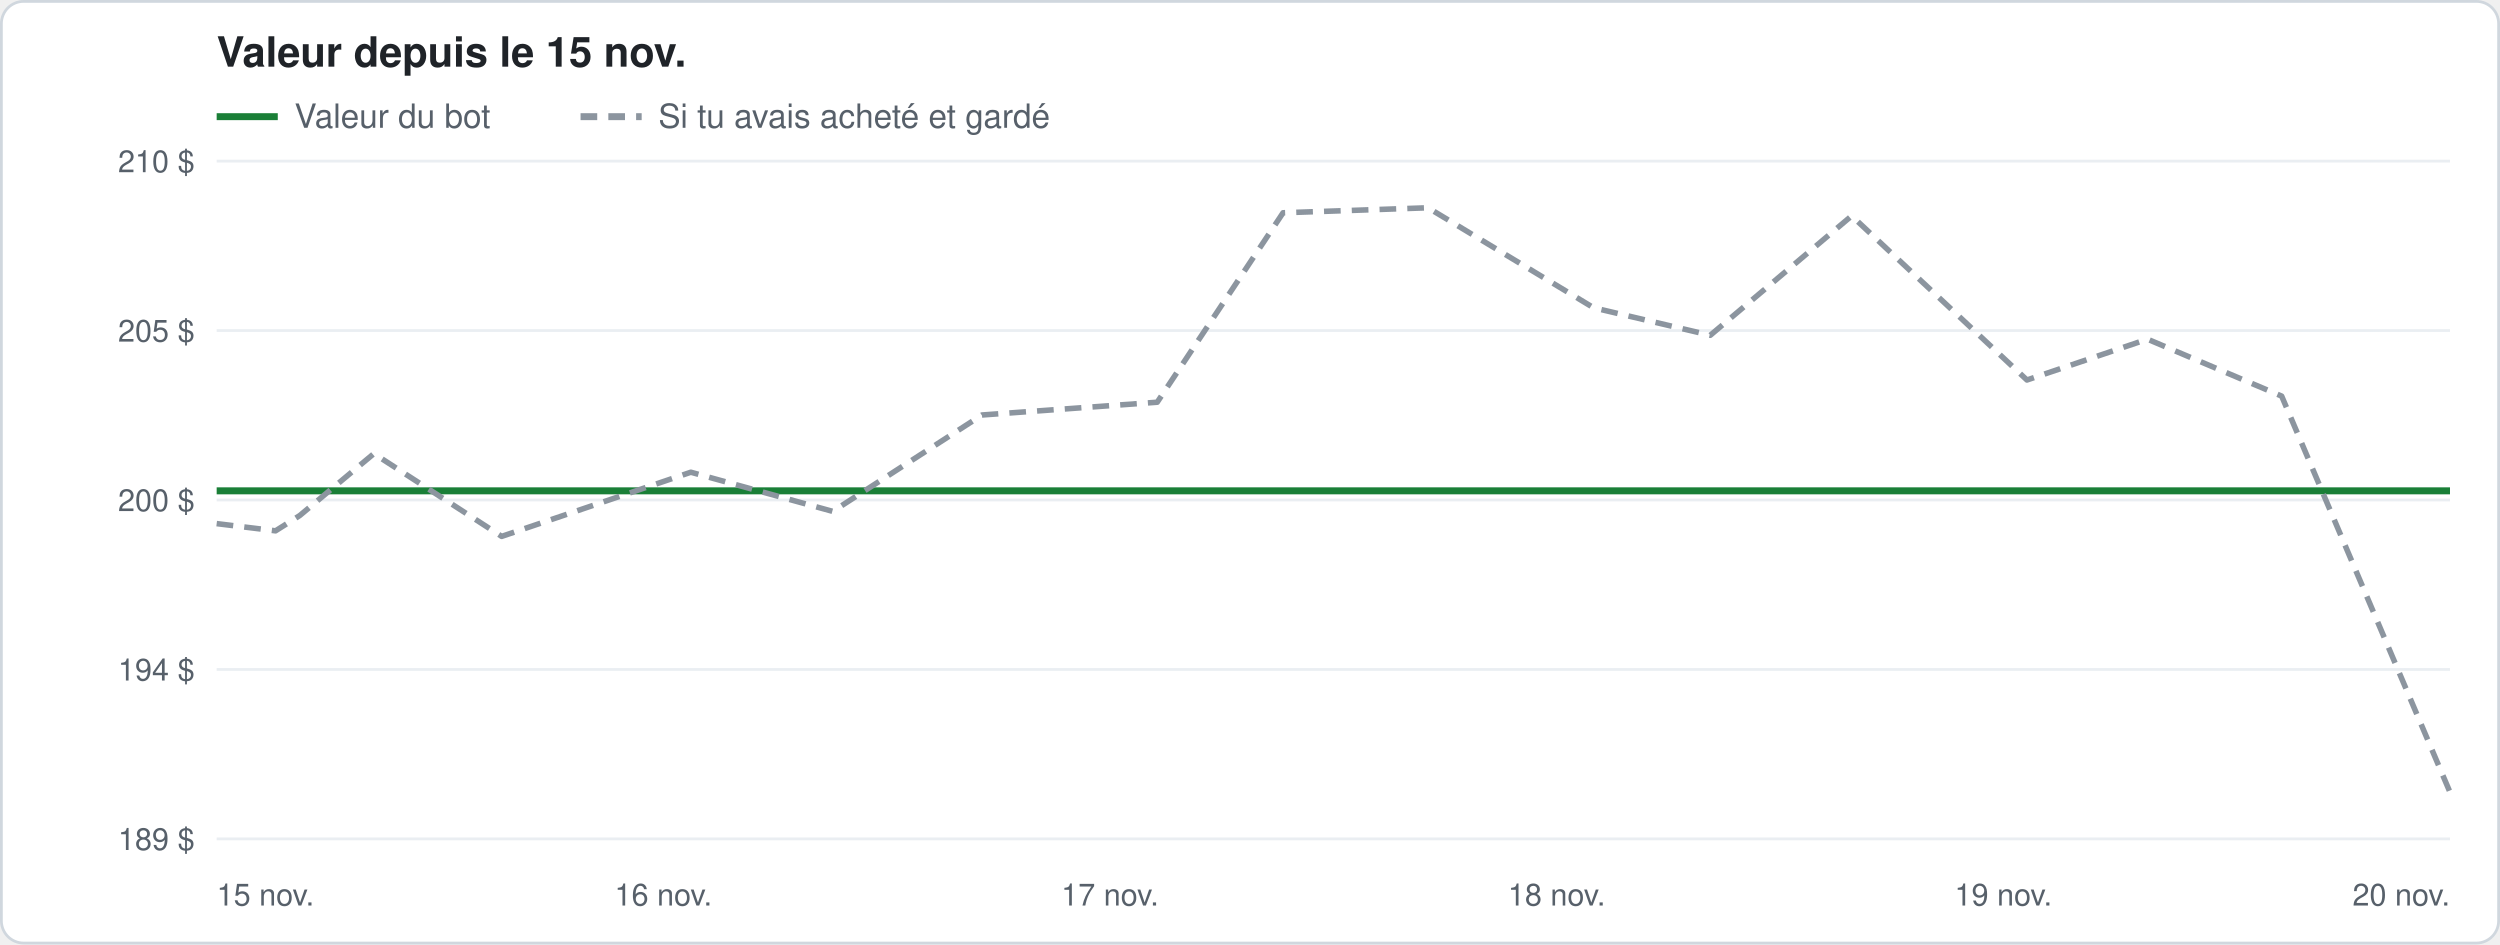
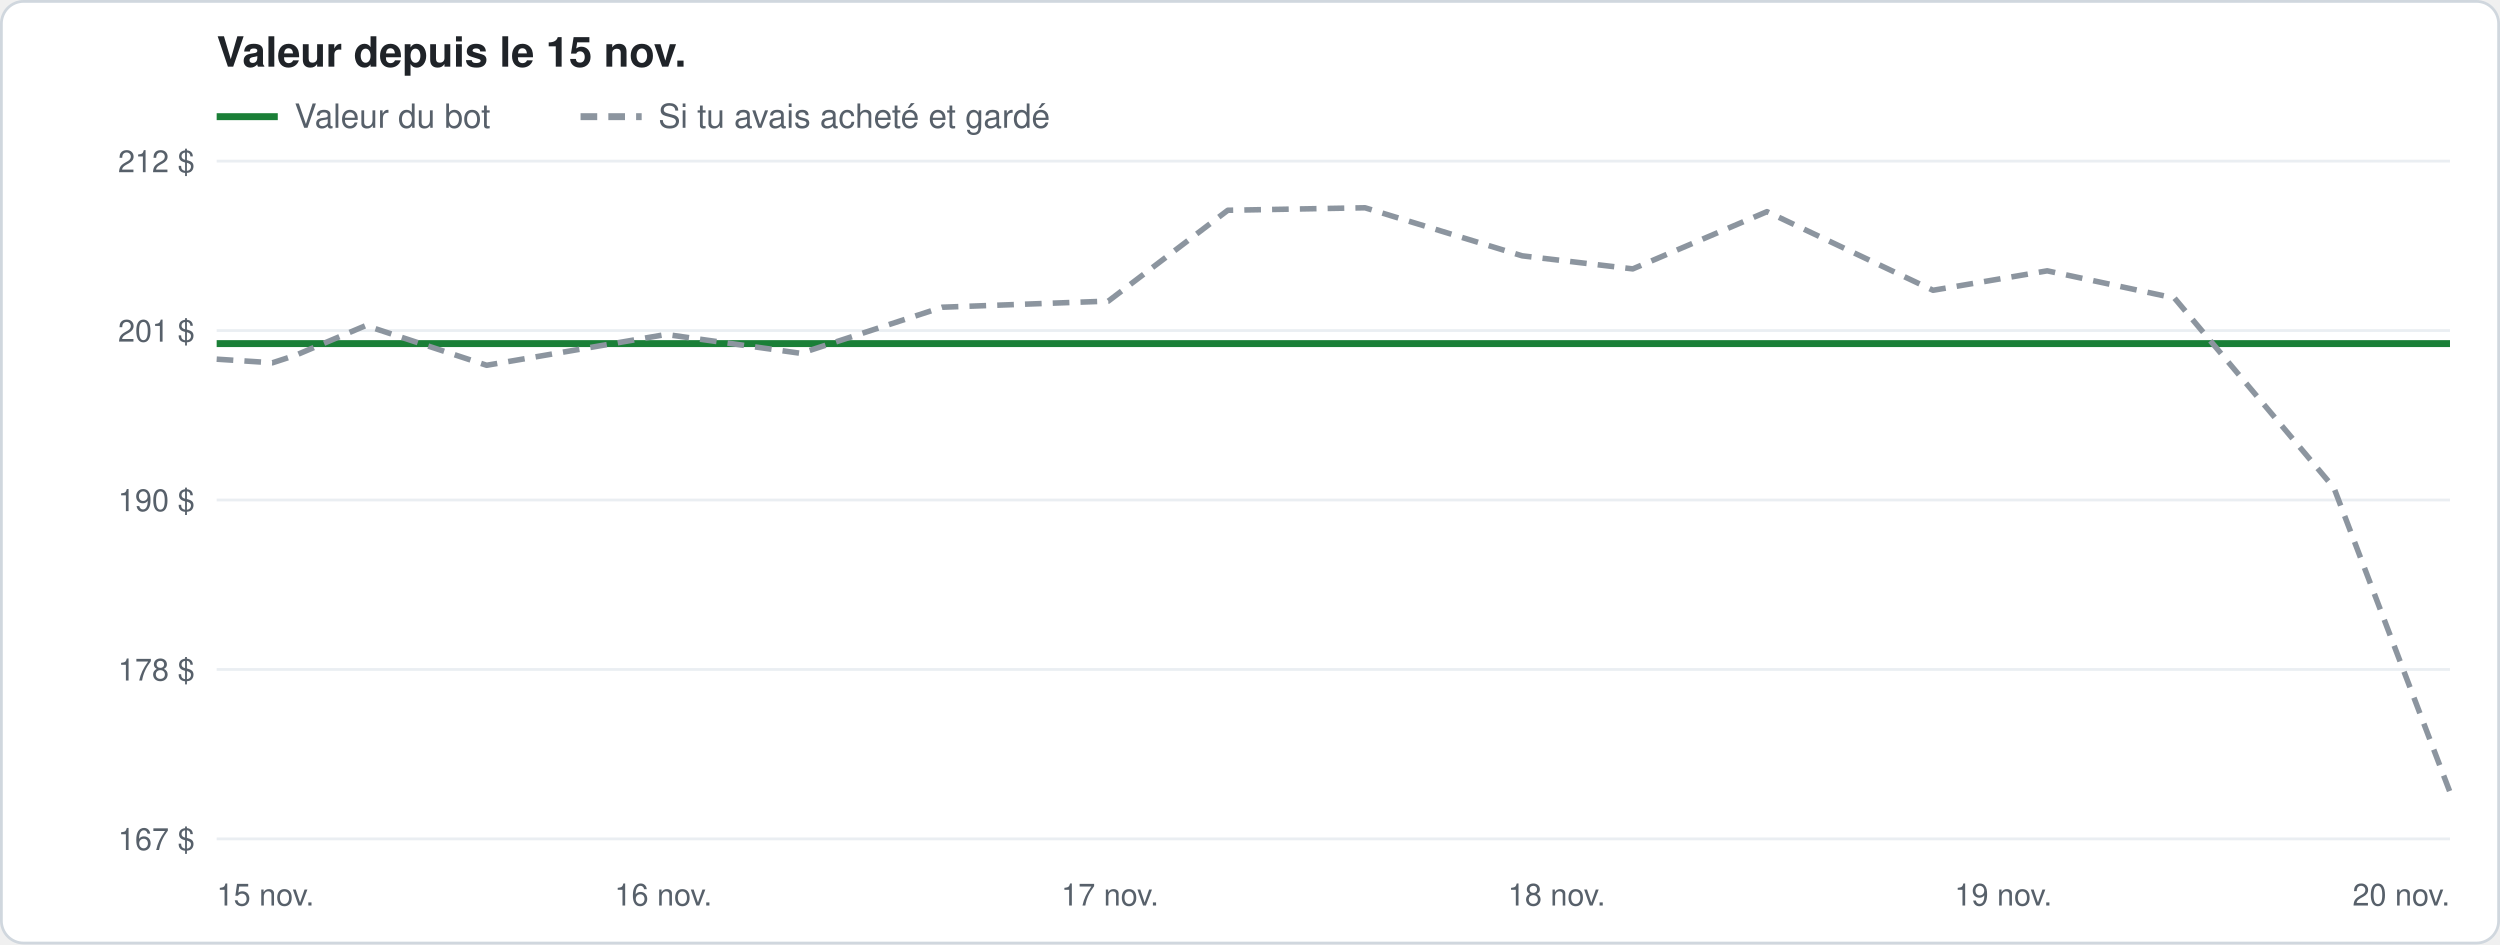
<svg xmlns="http://www.w3.org/2000/svg" width="900" height="340" viewBox="0 0 900 340" font-family="-apple-system, Segoe UI, Helvetica, Arial, sans-serif">
  <rect x="0.5" y="0.5" width="899" height="339" rx="8" fill="#ffffff" stroke="#d0d7de" />
  <text x="78" y="24" font-size="15" font-weight="600" fill="#1f2328">Valeur depuis le 15 nov.</text>
  <line x1="78" y1="42" x2="100" y2="42" stroke="#1a7f37" stroke-width="2.5" />
  <text x="106" y="46" font-size="12" fill="#57606a">Valeur du bot</text>
  <line x1="209" y1="42" x2="231" y2="42" stroke="#8c959f" stroke-width="2.5" stroke-dasharray="6 4" />
  <text x="237" y="46" font-size="12" fill="#57606a">Si tu avais acheté et gardé</text>
  <line x1="78" y1="302.0" x2="882" y2="302.0" stroke="#eaeef2" />
-   <text x="70" y="306.0" font-size="11" fill="#57606a" text-anchor="end">189 $</text>
+   <text x="70" y="306.0" font-size="11" fill="#57606a" text-anchor="end">167 $</text>
  <line x1="78" y1="241.0" x2="882" y2="241.0" stroke="#eaeef2" />
-   <text x="70" y="245.0" font-size="11" fill="#57606a" text-anchor="end">194 $</text>
+   <text x="70" y="245.0" font-size="11" fill="#57606a" text-anchor="end">178 $</text>
  <line x1="78" y1="180.0" x2="882" y2="180.0" stroke="#eaeef2" />
-   <text x="70" y="184.0" font-size="11" fill="#57606a" text-anchor="end">200 $</text>
+   <text x="70" y="184.0" font-size="11" fill="#57606a" text-anchor="end">190 $</text>
  <line x1="78" y1="119.0" x2="882" y2="119.0" stroke="#eaeef2" />
-   <text x="70" y="123.0" font-size="11" fill="#57606a" text-anchor="end">205 $</text>
+   <text x="70" y="123.0" font-size="11" fill="#57606a" text-anchor="end">201 $</text>
  <line x1="78" y1="58.0" x2="882" y2="58.0" stroke="#eaeef2" />
-   <text x="70" y="62.0" font-size="11" fill="#57606a" text-anchor="end">210 $</text>
+   <text x="70" y="62.0" font-size="11" fill="#57606a" text-anchor="end">212 $</text>
  <text x="78.0" y="326" font-size="11" fill="#57606a" text-anchor="start">15 nov.</text>
  <text x="238.8" y="326" font-size="11" fill="#57606a" text-anchor="middle">16 nov.</text>
  <text x="399.6" y="326" font-size="11" fill="#57606a" text-anchor="middle">17 nov.</text>
  <text x="560.4" y="326" font-size="11" fill="#57606a" text-anchor="middle">18 nov.</text>
  <text x="721.2" y="326" font-size="11" fill="#57606a" text-anchor="middle">19 nov.</text>
  <text x="882.0" y="326" font-size="11" fill="#57606a" text-anchor="end">20 nov.</text>
-   <polyline points="78.0,176.7 99.2,176.7 107.9,176.7 134.6,176.7 180.6,176.7 248.7,176.7 299.8,176.7 353.5,176.7 416.6,176.7 461.9,176.7 514.1,176.7 573.7,176.7 615.7,176.7 666.6,176.7 729.7,176.7 773.1,176.7 821.4,176.7 882.0,176.7" fill="none" stroke="#1a7f37" stroke-width="2.5" stroke-linejoin="round" />
-   <polyline points="78.0,188.5 99.2,191.1 107.9,185.6 134.6,163.3 180.6,193.1 248.7,170.0 299.8,184.1 353.5,149.4 416.6,144.8 461.9,76.6 514.1,74.8 573.7,110.8 615.7,120.7 666.6,77.7 729.7,136.8 773.1,122.1 821.4,142.6 882.0,285.2" fill="none" stroke="#8c959f" stroke-width="2" stroke-linejoin="round" stroke-dasharray="6 4" />
+   <polyline points="78.0,123.7 98.1,123.7 106.4,123.7 131.7,123.7 175.2,123.7 239.8,123.7 288.3,123.7 339.2,123.7 399.0,123.7 442.0,123.7 491.4,123.7 548.0,123.7 587.8,123.7 636.1,123.7 695.9,123.7 737.0,123.7 782.8,123.7 840.2,123.7 882.0,123.7" fill="none" stroke="#1a7f37" stroke-width="2.5" stroke-linejoin="round" />
+   <polyline points="78.0,129.3 98.1,130.6 106.4,127.9 131.7,117.2 175.2,131.5 239.8,120.4 288.3,127.2 339.2,110.6 399.0,108.4 442.0,75.7 491.4,74.8 548.0,92.1 587.8,96.8 636.1,76.2 695.9,104.5 737.0,97.5 782.8,107.3 840.2,175.6 882.0,285.2" fill="none" stroke="#8c959f" stroke-width="2" stroke-linejoin="round" stroke-dasharray="6 4" />
</svg>
